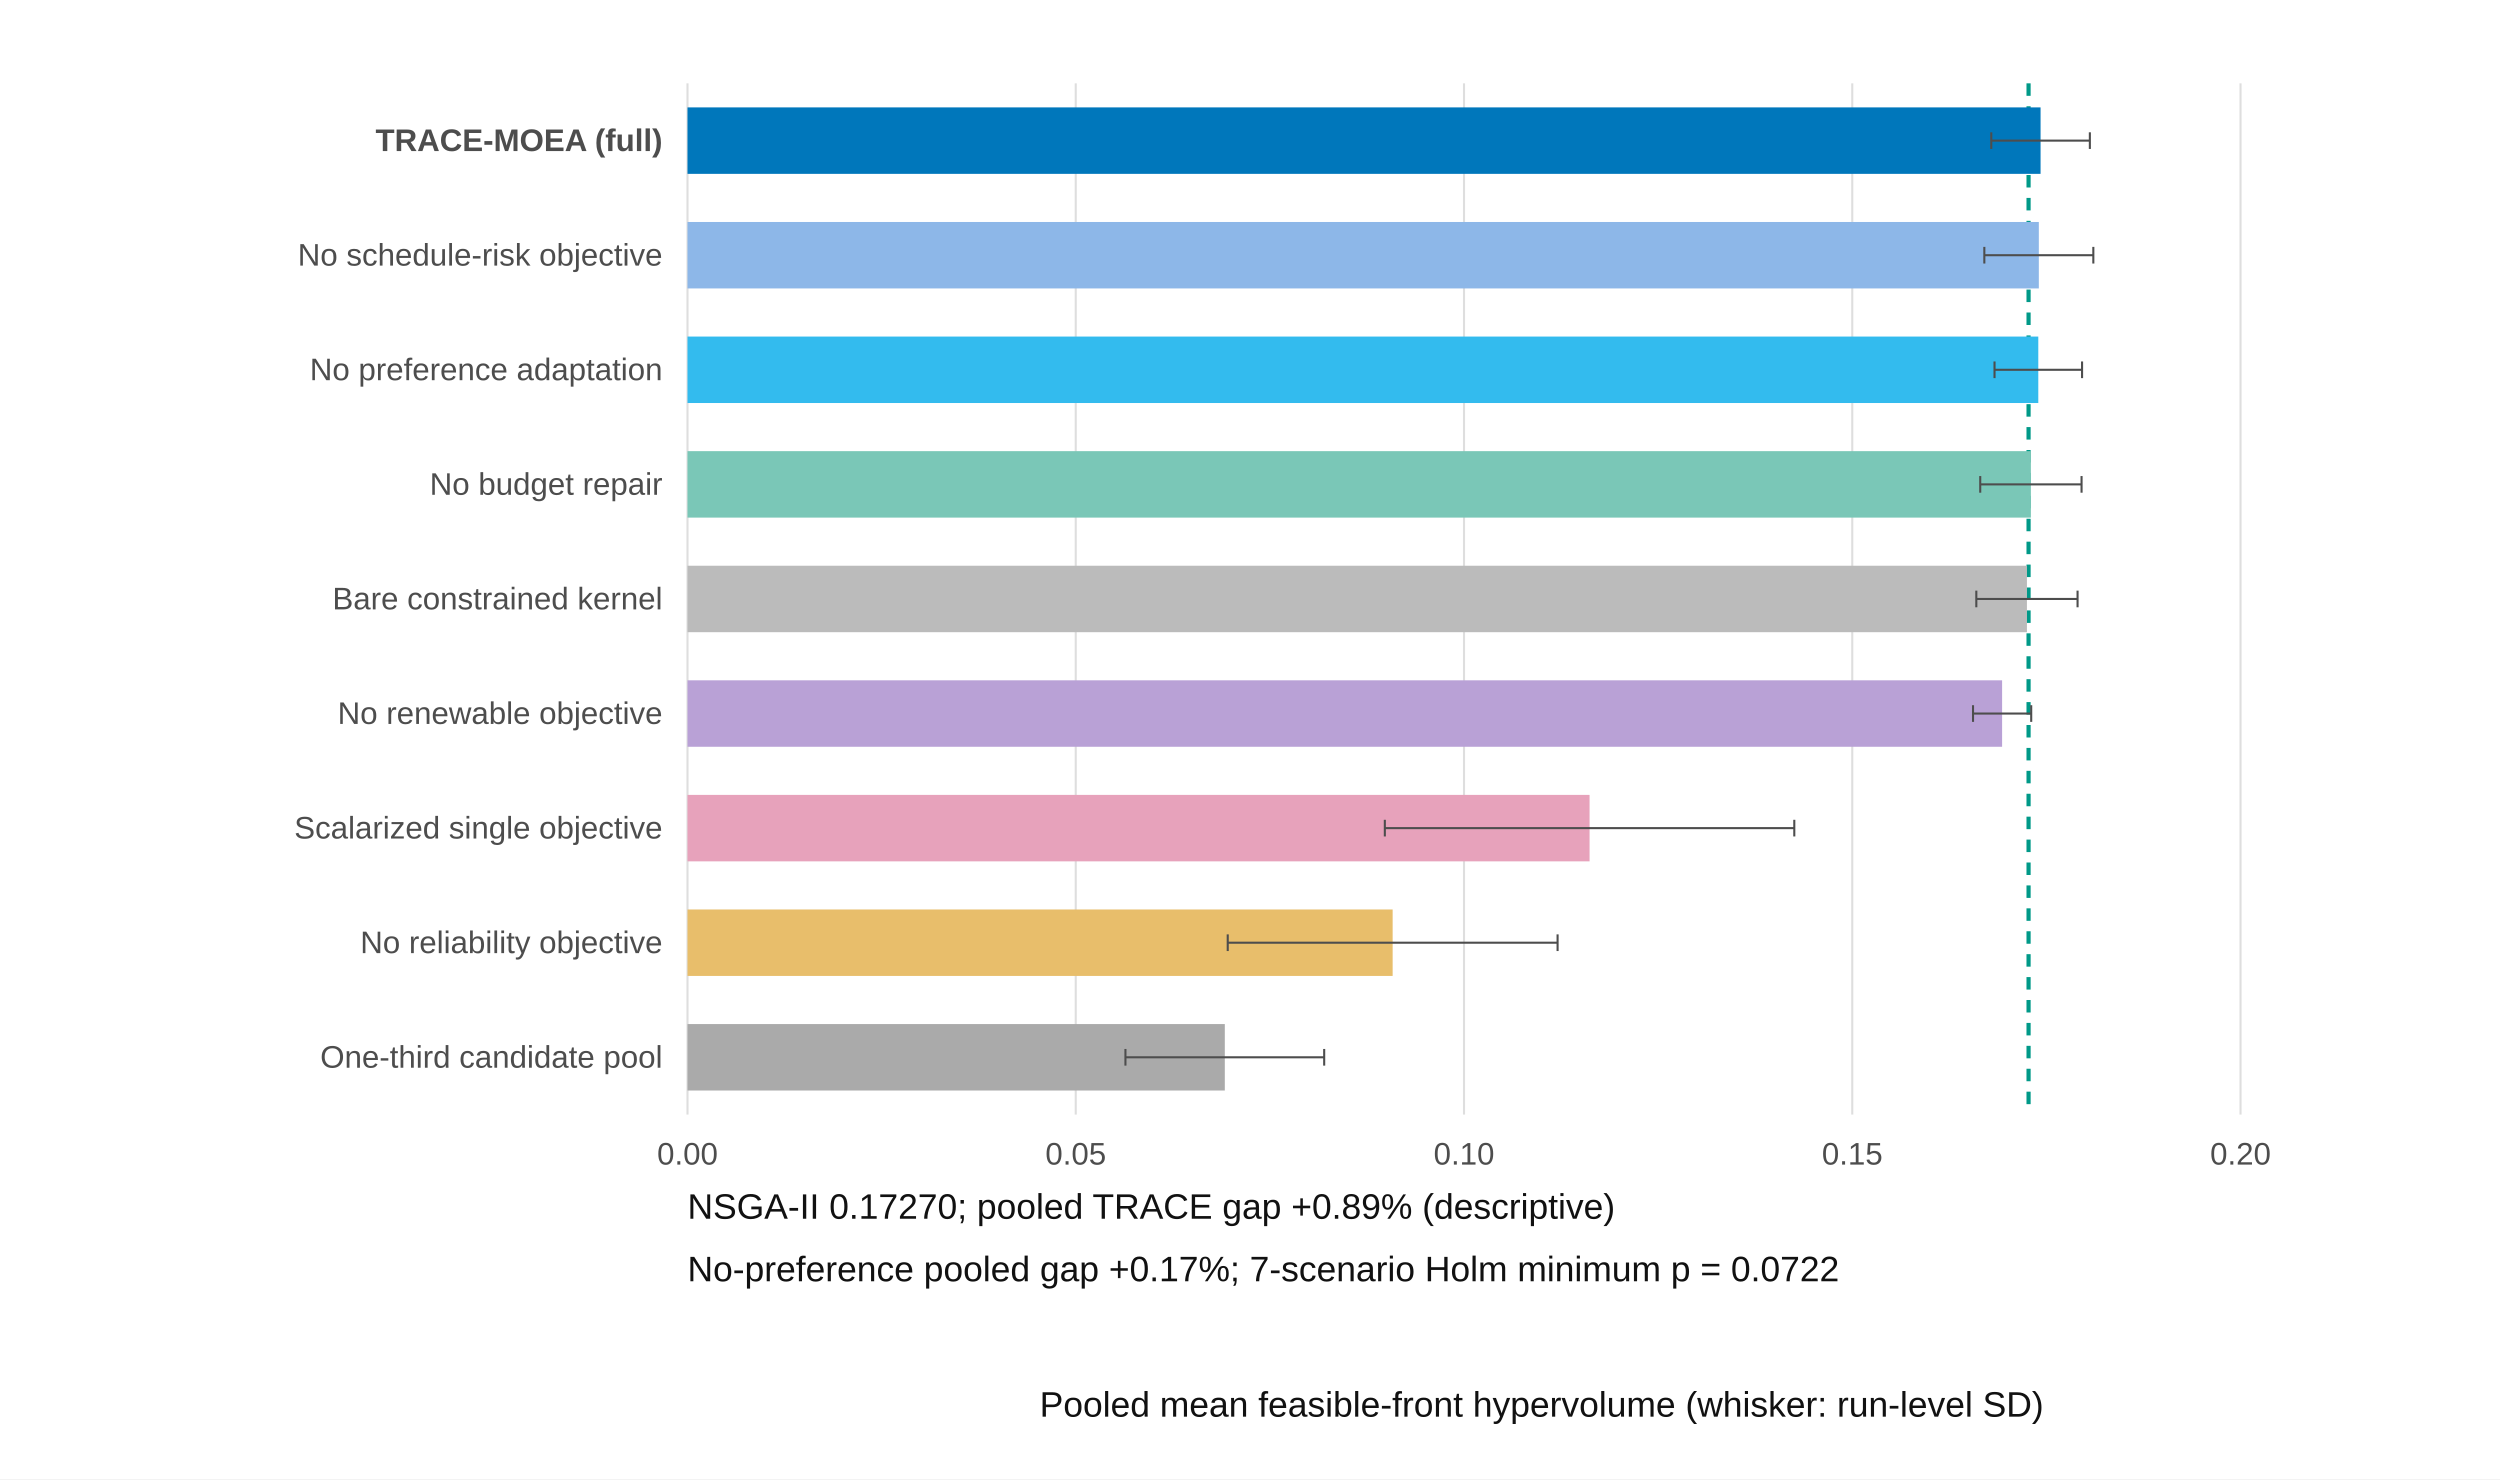
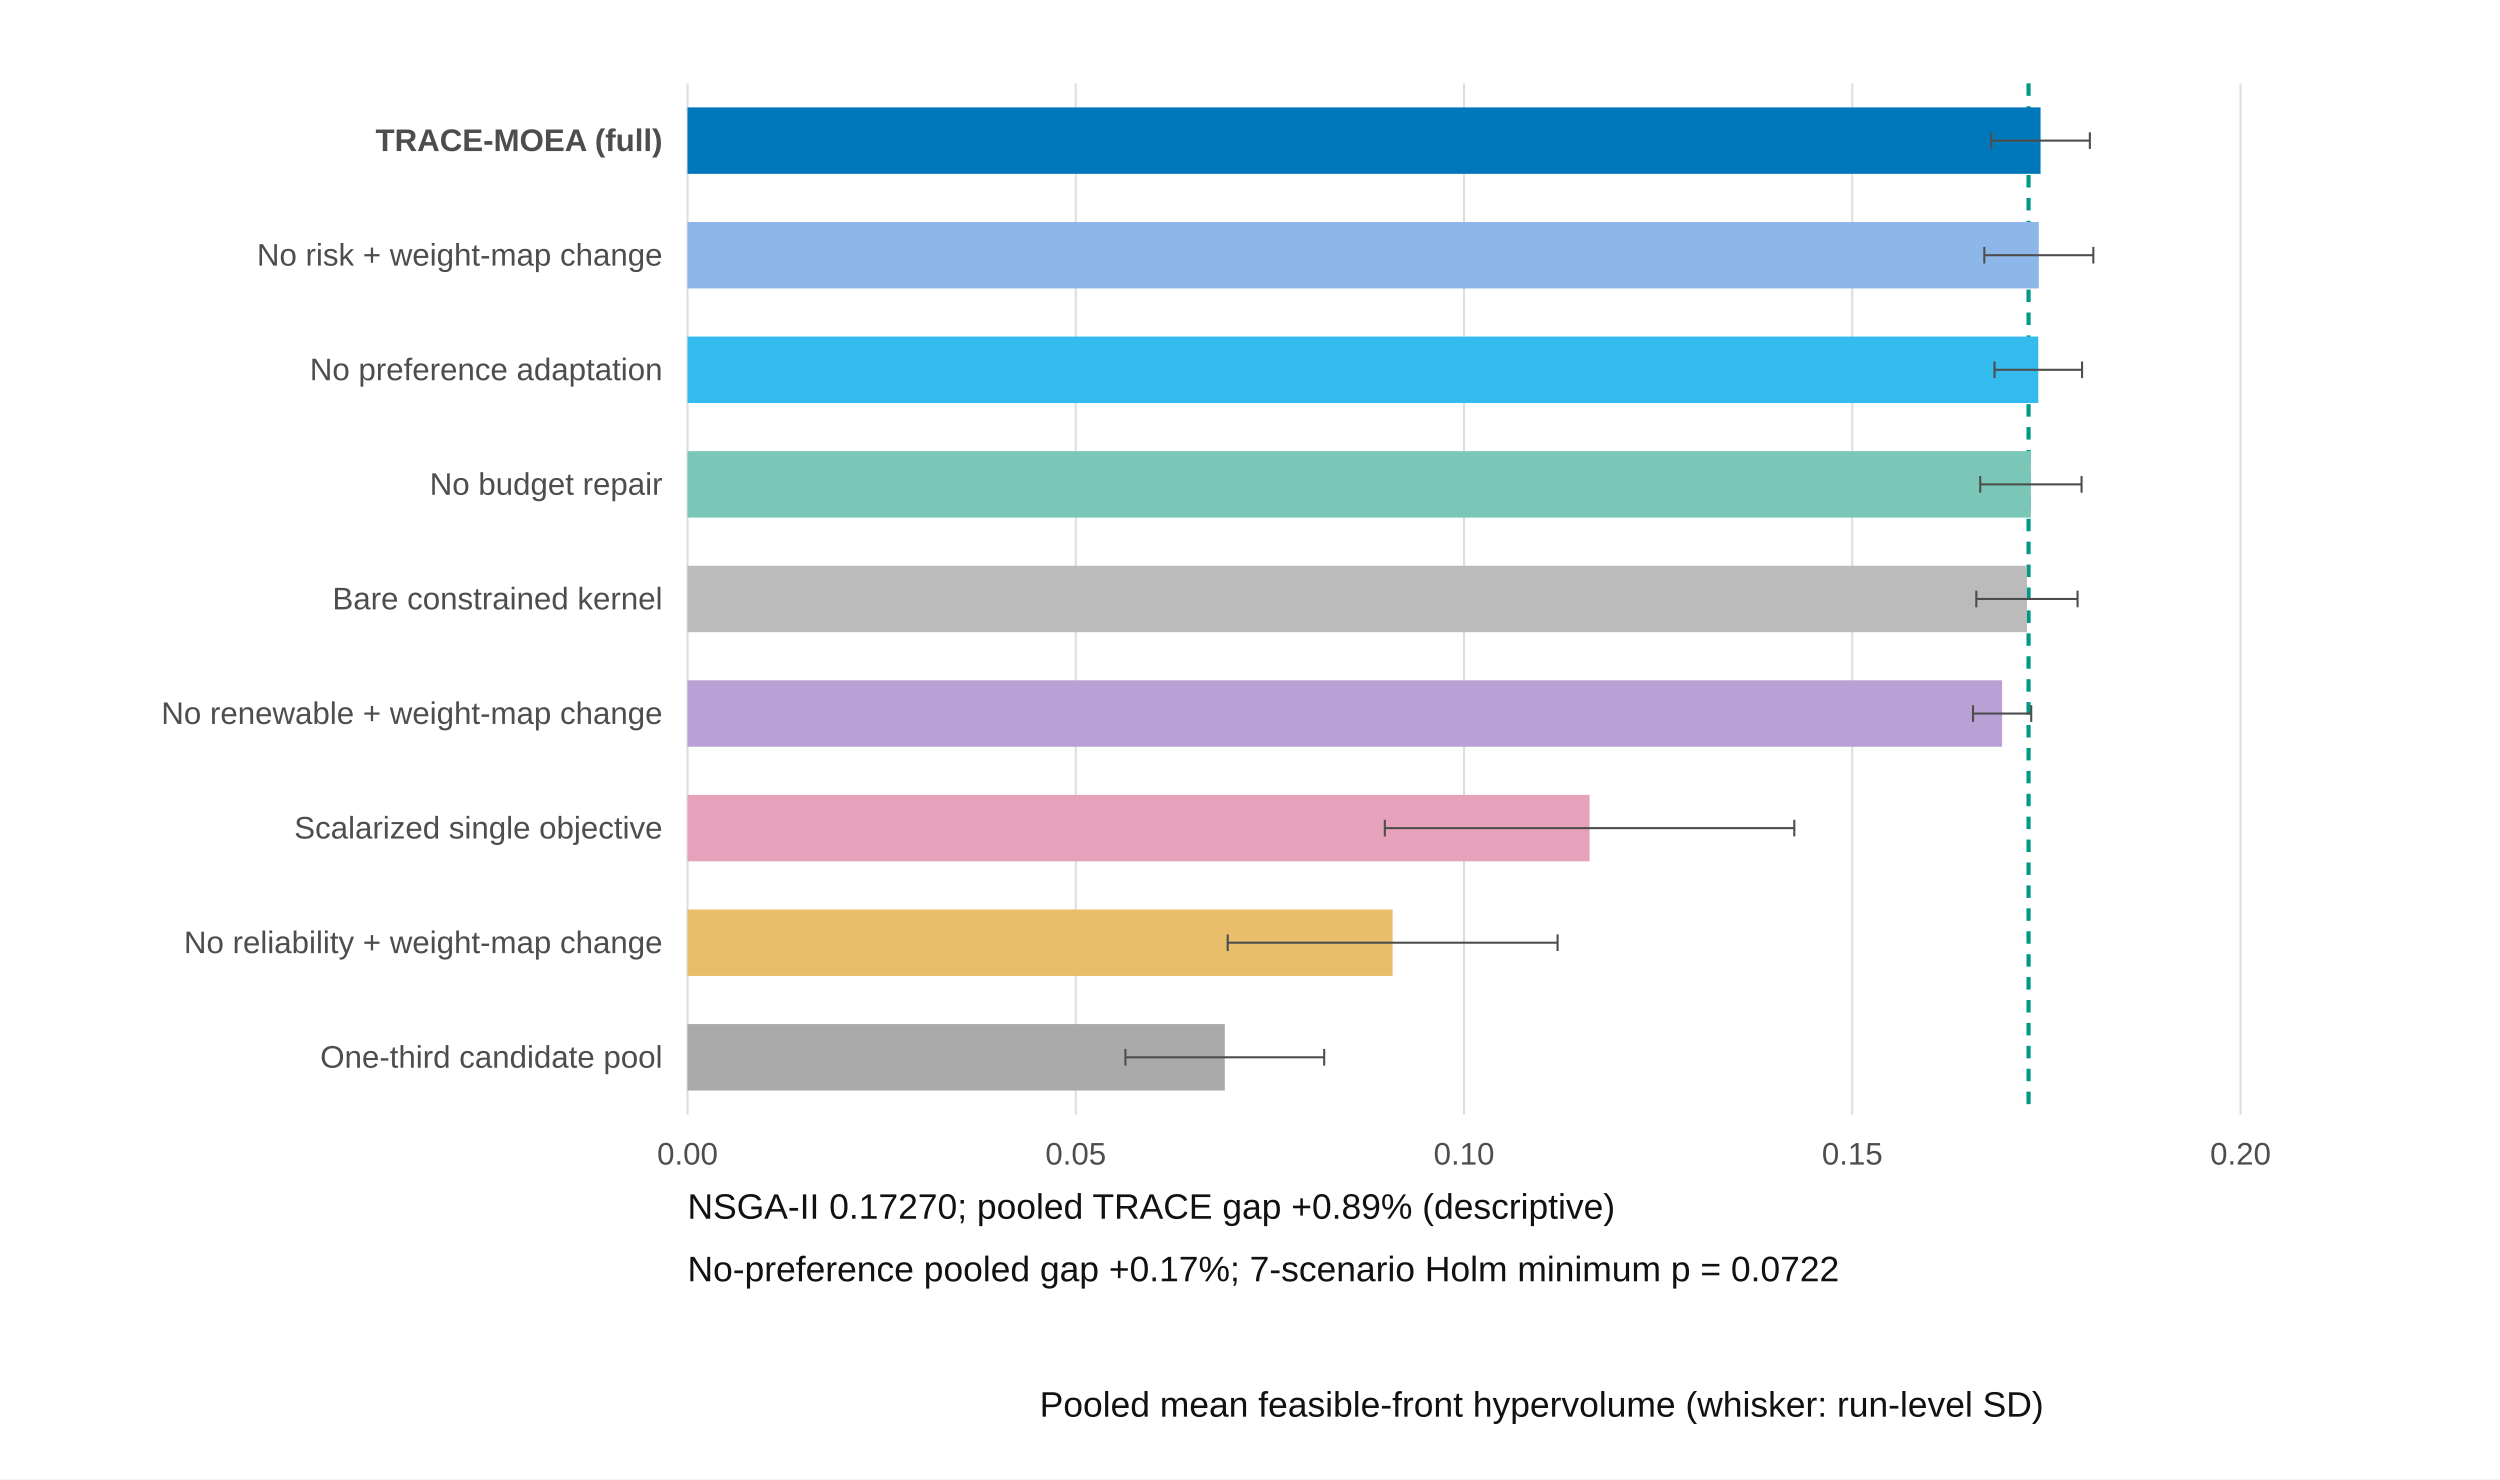
<svg xmlns="http://www.w3.org/2000/svg" width="1200" height="710" viewBox="0 0 1200 710">
  <rect width="1200" height="710" fill="#FFFFFF" />
  <style>text{font-family:Arial,Helvetica,sans-serif;fill:#111} .tick{font-size:15px;fill:#4D4D4D} .axis{font-size:17px} .title{font-size:18px;font-weight:600}</style>
  <line x1="330.00" y1="40.00" x2="330.00" y2="535.00" stroke="#DEDEDE" stroke-width="1" />
  <text x="330.00" y="559.00" text-anchor="middle" class="tick">0.00</text>
  <line x1="516.36" y1="40.00" x2="516.36" y2="535.00" stroke="#DEDEDE" stroke-width="1" />
  <text x="516.36" y="559.00" text-anchor="middle" class="tick">0.05</text>
  <line x1="702.73" y1="40.00" x2="702.73" y2="535.00" stroke="#DEDEDE" stroke-width="1" />
  <text x="702.73" y="559.00" text-anchor="middle" class="tick">0.10</text>
  <line x1="889.09" y1="40.00" x2="889.09" y2="535.00" stroke="#DEDEDE" stroke-width="1" />
  <text x="889.09" y="559.00" text-anchor="middle" class="tick">0.15</text>
  <line x1="1075.45" y1="40.00" x2="1075.45" y2="535.00" stroke="#DEDEDE" stroke-width="1" />
  <text x="1075.45" y="559.00" text-anchor="middle" class="tick">0.20</text>
  <line x1="973.71" y1="40.00" x2="973.71" y2="535.00" stroke="#009988" stroke-width="2" stroke-dasharray="6 5" />
  <rect x="330.00" y="491.55" width="257.91" height="31.90" fill="#AAAAAA" />
  <line x1="540.21" y1="507.50" x2="635.61" y2="507.50" stroke="#4D4D4D" stroke-width="1" />
  <line x1="540.21" y1="503.50" x2="540.21" y2="511.50" stroke="#4D4D4D" stroke-width="1" />
  <line x1="635.61" y1="503.50" x2="635.61" y2="511.50" stroke="#4D4D4D" stroke-width="1" />
  <text x="318.00" y="512.50" text-anchor="end" class="tick">One-third candidate pool</text>
  <rect x="330.00" y="436.55" width="338.47" height="31.90" fill="#E8BE6B" />
  <line x1="589.31" y1="452.50" x2="747.64" y2="452.50" stroke="#4D4D4D" stroke-width="1" />
  <line x1="589.31" y1="448.50" x2="589.31" y2="456.50" stroke="#4D4D4D" stroke-width="1" />
  <line x1="747.64" y1="448.50" x2="747.64" y2="456.50" stroke="#4D4D4D" stroke-width="1" />
-   <text x="318.00" y="457.50" text-anchor="end" class="tick">No reliability objective</text>
+   <text x="318.00" y="457.50" text-anchor="end" class="tick">No reliability + weight-map change</text>
  <rect x="330.00" y="381.55" width="432.99" height="31.90" fill="#E7A2BB" />
  <line x1="664.72" y1="397.50" x2="861.26" y2="397.50" stroke="#4D4D4D" stroke-width="1" />
  <line x1="664.72" y1="393.50" x2="664.72" y2="401.50" stroke="#4D4D4D" stroke-width="1" />
  <line x1="861.26" y1="393.50" x2="861.26" y2="401.50" stroke="#4D4D4D" stroke-width="1" />
  <text x="318.00" y="402.50" text-anchor="end" class="tick">Scalarized single objective</text>
  <rect x="330.00" y="326.55" width="631.01" height="31.90" fill="#B9A1D6" />
  <line x1="947.05" y1="342.50" x2="974.98" y2="342.50" stroke="#4D4D4D" stroke-width="1" />
  <line x1="947.05" y1="338.50" x2="947.05" y2="346.50" stroke="#4D4D4D" stroke-width="1" />
  <line x1="974.98" y1="338.50" x2="974.98" y2="346.50" stroke="#4D4D4D" stroke-width="1" />
-   <text x="318.00" y="347.50" text-anchor="end" class="tick">No renewable objective</text>
+   <text x="318.00" y="347.50" text-anchor="end" class="tick">No renewable + weight-map change</text>
  <rect x="330.00" y="271.55" width="642.93" height="31.90" fill="#BBBBBB" />
  <line x1="948.63" y1="287.50" x2="997.23" y2="287.50" stroke="#4D4D4D" stroke-width="1" />
  <line x1="948.63" y1="283.50" x2="948.63" y2="291.50" stroke="#4D4D4D" stroke-width="1" />
  <line x1="997.23" y1="283.50" x2="997.23" y2="291.50" stroke="#4D4D4D" stroke-width="1" />
  <text x="318.00" y="292.50" text-anchor="end" class="tick">Bare constrained kernel</text>
  <rect x="330.00" y="216.55" width="644.83" height="31.90" fill="#7AC7B7" />
  <line x1="950.51" y1="232.50" x2="999.15" y2="232.50" stroke="#4D4D4D" stroke-width="1" />
  <line x1="950.51" y1="228.50" x2="950.51" y2="236.50" stroke="#4D4D4D" stroke-width="1" />
  <line x1="999.15" y1="228.50" x2="999.15" y2="236.50" stroke="#4D4D4D" stroke-width="1" />
  <text x="318.00" y="237.50" text-anchor="end" class="tick">No budget repair</text>
  <rect x="330.00" y="161.55" width="648.38" height="31.90" fill="#33BBEE" />
  <line x1="957.37" y1="177.50" x2="999.39" y2="177.50" stroke="#4D4D4D" stroke-width="1" />
  <line x1="957.37" y1="173.50" x2="957.37" y2="181.50" stroke="#4D4D4D" stroke-width="1" />
  <line x1="999.39" y1="173.50" x2="999.39" y2="181.50" stroke="#4D4D4D" stroke-width="1" />
  <text x="318.00" y="182.50" text-anchor="end" class="tick">No preference adaptation</text>
  <rect x="330.00" y="106.55" width="648.64" height="31.90" fill="#8DB7E8" />
  <line x1="952.48" y1="122.50" x2="1004.80" y2="122.50" stroke="#4D4D4D" stroke-width="1" />
  <line x1="952.48" y1="118.50" x2="952.48" y2="126.50" stroke="#4D4D4D" stroke-width="1" />
  <line x1="1004.80" y1="118.50" x2="1004.80" y2="126.50" stroke="#4D4D4D" stroke-width="1" />
-   <text x="318.00" y="127.50" text-anchor="end" class="tick">No schedule-risk objective</text>
+   <text x="318.00" y="127.50" text-anchor="end" class="tick">No risk + weight-map change</text>
  <rect x="330.00" y="51.55" width="649.47" height="31.90" fill="#0077BB" />
  <line x1="955.81" y1="67.50" x2="1003.13" y2="67.50" stroke="#4D4D4D" stroke-width="1" />
  <line x1="955.81" y1="63.50" x2="955.81" y2="71.50" stroke="#4D4D4D" stroke-width="1" />
  <line x1="1003.13" y1="63.50" x2="1003.13" y2="71.50" stroke="#4D4D4D" stroke-width="1" />
  <text x="318.00" y="72.50" text-anchor="end" class="tick" font-weight="bold">TRACE-MOEA (full)</text>
  <text x="330.00" y="585.00" text-anchor="start" class="axis">NSGA-II 0.17270; pooled TRACE gap +0.89% (descriptive)</text>
  <text x="330.00" y="615.00" text-anchor="start" class="axis">No-preference pooled gap +0.17%; 7-scenario Holm minimum p = 0.0722</text>
  <text x="740.00" y="680.00" text-anchor="middle" class="axis">Pooled mean feasible-front hypervolume (whisker: run-level SD)</text>
</svg>
